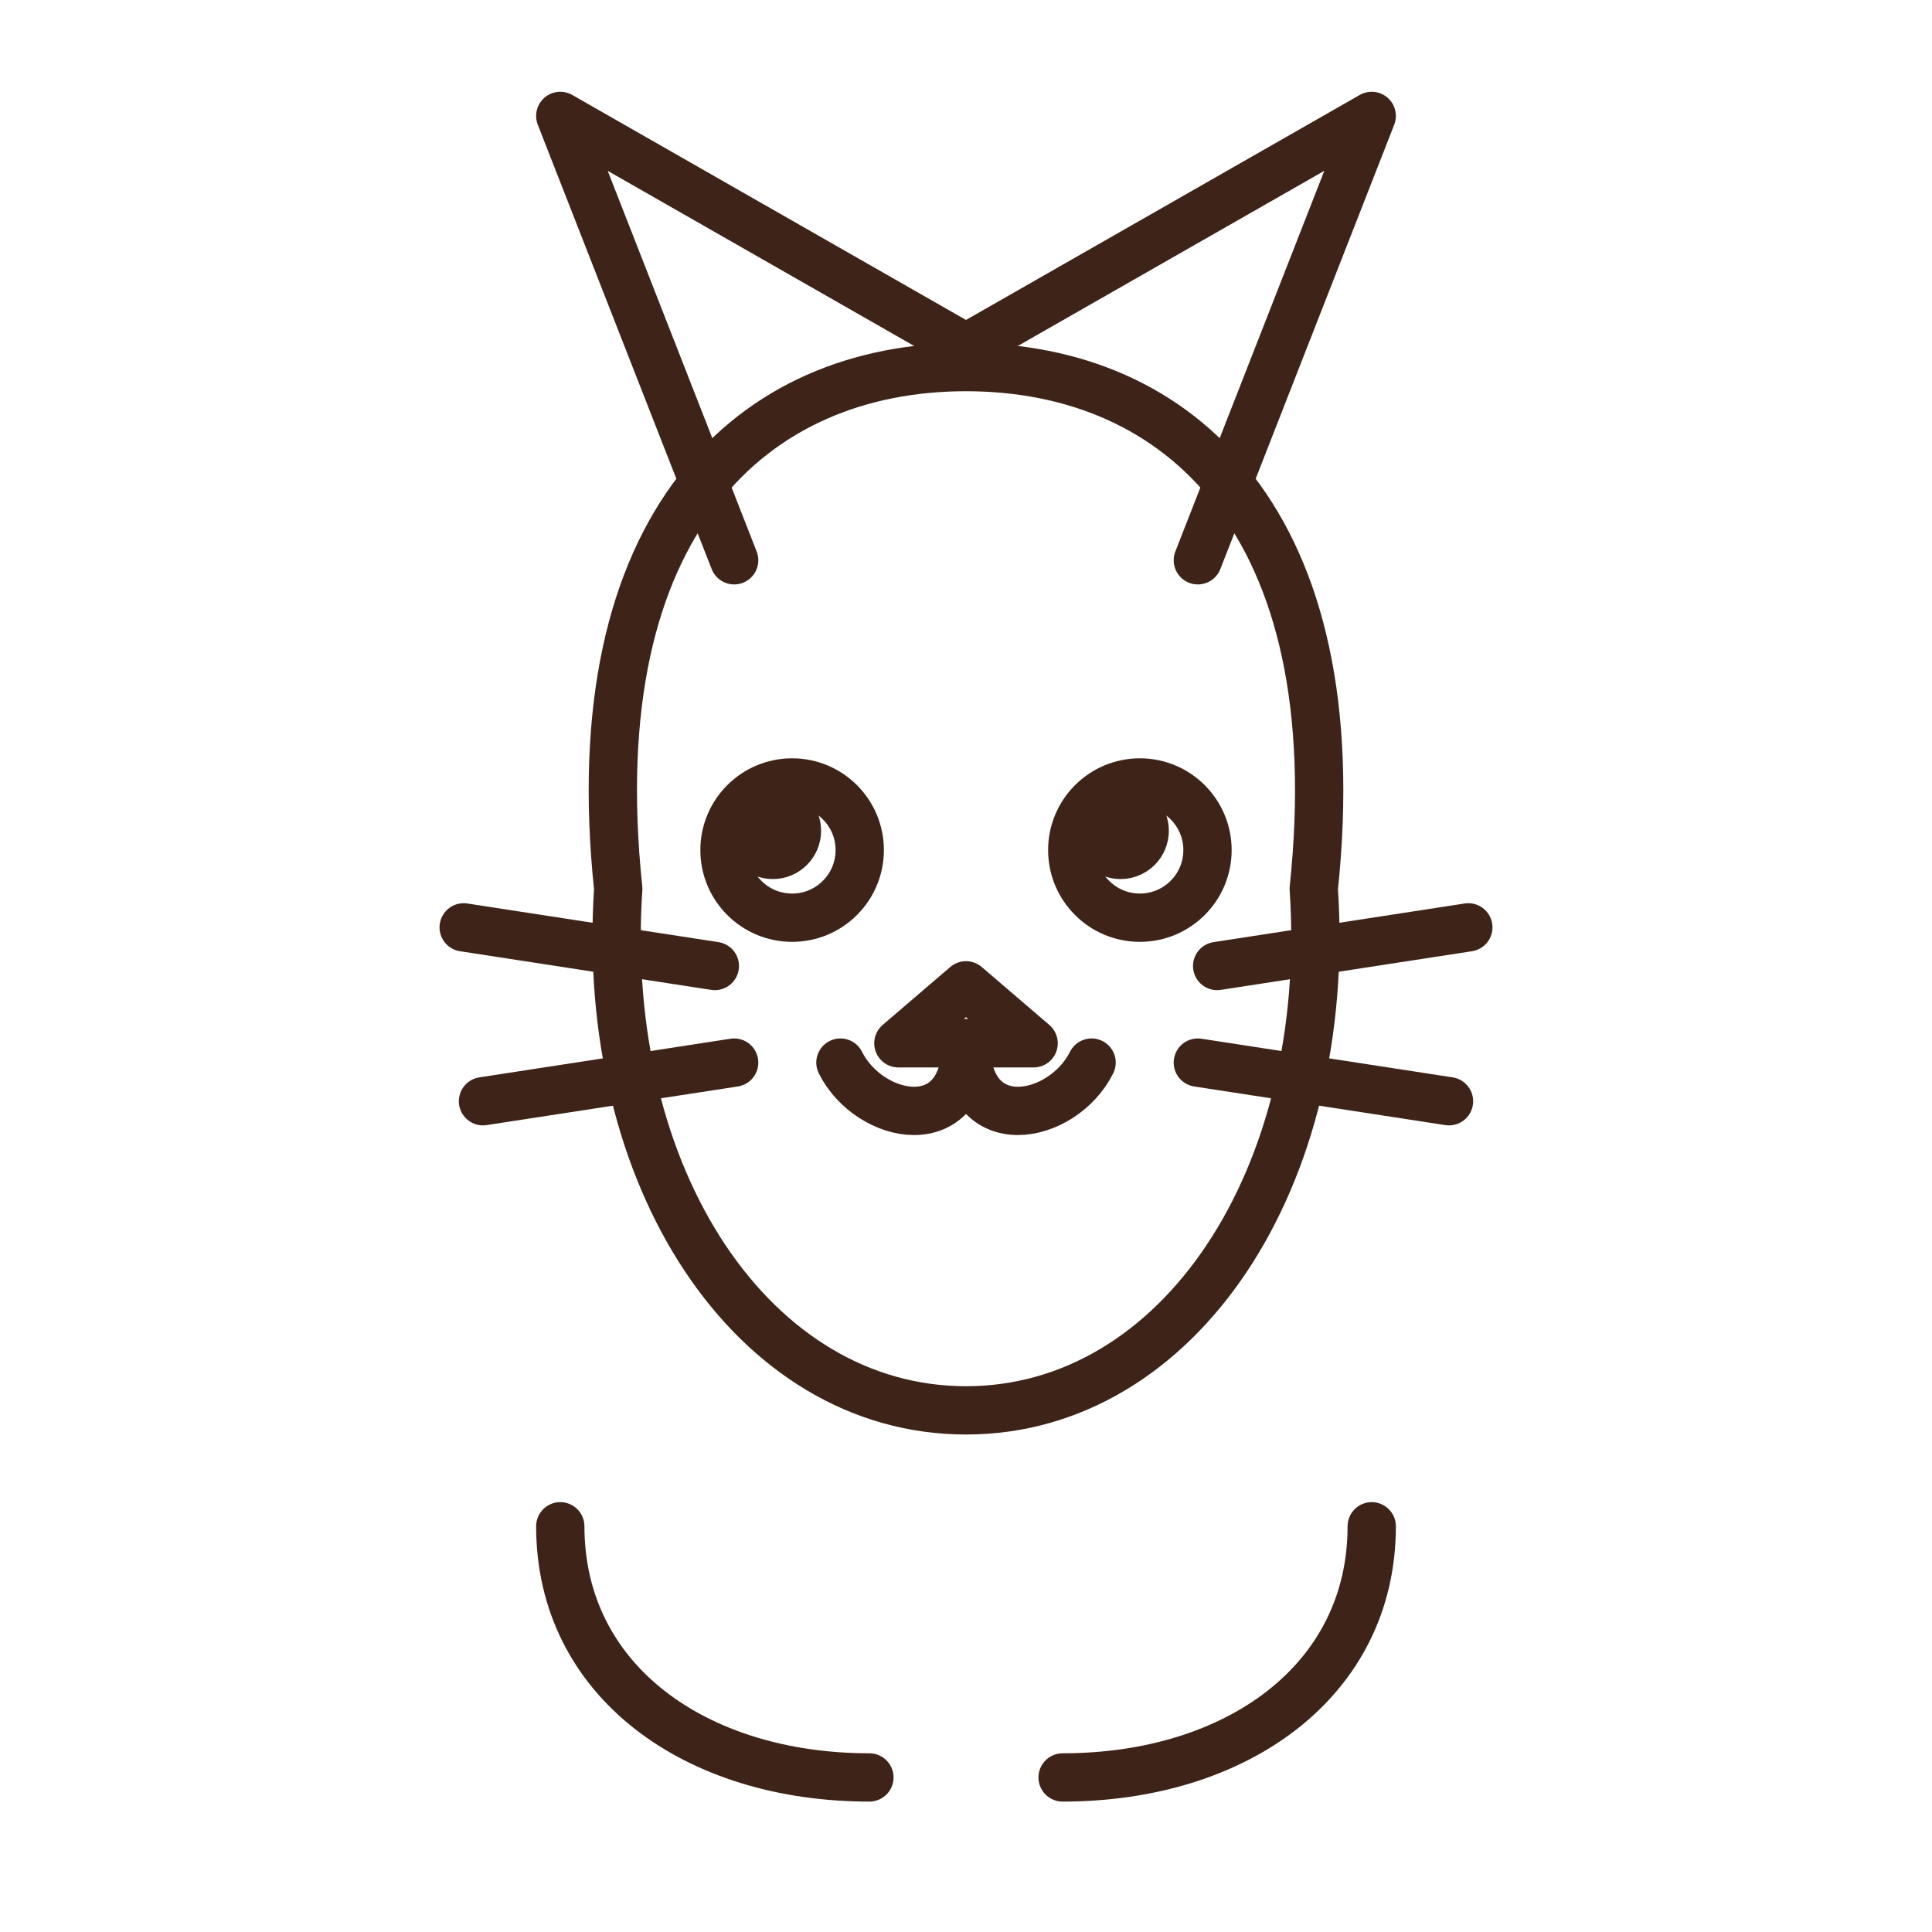
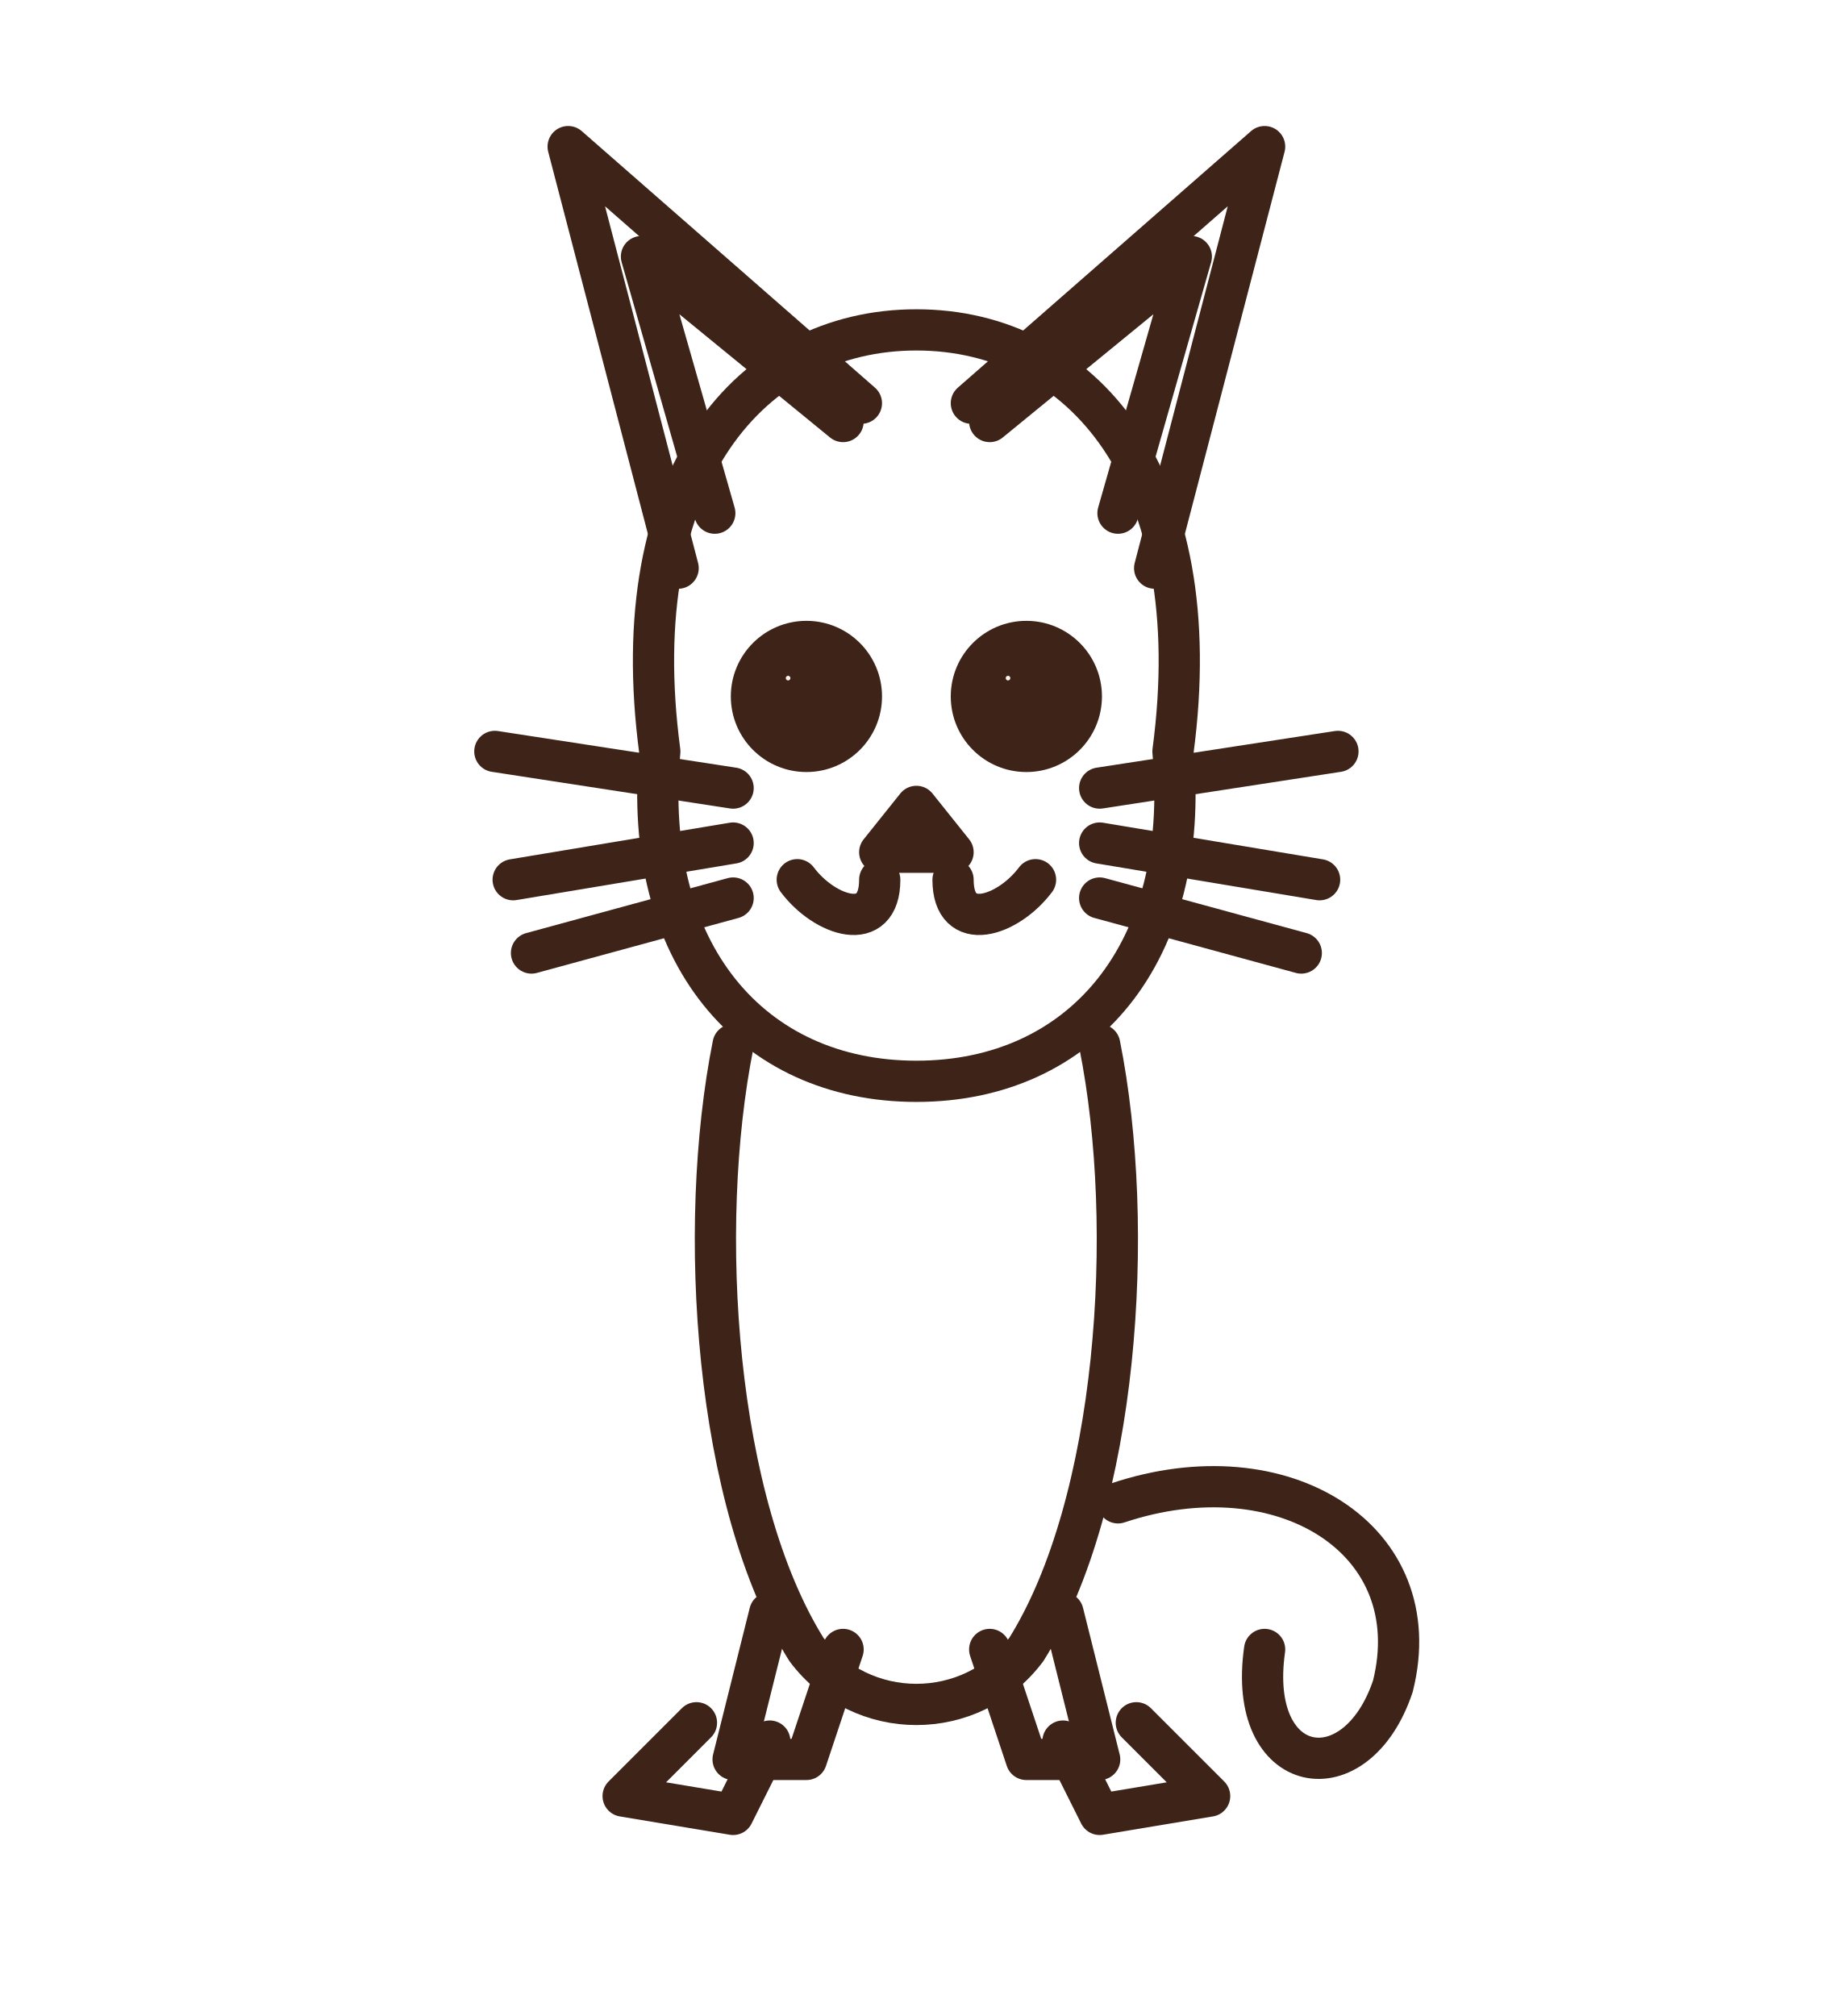
- <svg xmlns="http://www.w3.org/2000/svg" viewBox="0 0 200 200" width="200" height="200">
-   <g fill="none" stroke="#3E2418" stroke-width="5" stroke-linecap="round" stroke-linejoin="round">
-     <path d="M76 58 L58 12 L100 36" />
-     <path d="M124 58 L142 12 L100 36" />
-     <path d="M64 92 C60 54 78 38 100 38 C122 38 140 54 136 92 C138 122 122 146 100 146 C78 146 62 122 64 92 Z" />
-     <circle cx="82" cy="88" r="7" />
-     <circle cx="118" cy="88" r="7" />
-     <circle cx="80" cy="86" r="2.5" fill="#3E2418" />
-     <circle cx="116" cy="86" r="2.5" fill="#3E2418" />
-     <path d="M100 102 L93 108 L107 108 Z" />
-     <path d="M100 108 C100 118 90 116 87 110" />
-     <path d="M100 108 C100 118 110 116 113 110" />
-     <path d="M74 100 L48 96" />
-     <path d="M76 110 L50 114" />
-     <path d="M126 100 L152 96" />
-     <path d="M124 110 L150 114" />
-     <path d="M58 158 C58 174 72 184 90 184" />
-     <path d="M142 158 C142 174 128 184 110 184" />
+ <svg xmlns="http://www.w3.org/2000/svg" viewBox="0 0 200 220" width="200" height="220">
+   <g fill="none" stroke="#3E2418" stroke-width="4.5" stroke-linecap="round" stroke-linejoin="round">
+     <path d="M74 62 L62 16 L94 44" />
+     <path d="M126 62 L138 16 L106 44" />
+     <path d="M78 56 L70 28 L92 46" />
+     <path d="M122 56 L130 28 L108 46" />
+     <path d="M72 82 C68 52 82 36 100 36 C118 36 132 52 128 82 C130 104 118 118 100 118 C82 118 70 104 72 82 Z" />
+     <circle cx="88" cy="76" r="6" fill="#3E2418" />
+     <circle cx="112" cy="76" r="6" fill="#3E2418" />
+     <circle cx="86" cy="74" r="2" fill="#FBF6EE" />
+     <circle cx="110" cy="74" r="2" fill="#FBF6EE" />
+     <path d="M100 88 L96 93 L104 93 Z" />
+     <path d="M96 96 C96 102 90 100 87 96" />
+     <path d="M104 96 C104 102 110 100 113 96" />
+     <path d="M80 86 L54 82" />
+     <path d="M80 92 L56 96" />
+     <path d="M80 98 L58 104" />
+     <path d="M120 86 L146 82" />
+     <path d="M120 92 L144 96" />
+     <path d="M120 98 L142 104" />
+     <path d="M80 114 C76 134 78 164 88 180 C94 188 106 188 112 180 C122 164 124 134 120 114" />
+     <path d="M84 176 L80 192 L88 192 L92 180" />
+     <path d="M116 176 L120 192 L112 192 L108 180" />
+     <path d="M76 188 L68 196 L80 198 L84 190" />
+     <path d="M124 188 L132 196 L120 198 L116 190" />
+     <path d="M122 164 C140 158 156 168 152 184 C148 196 136 194 138 180" />
  </g>
</svg>
